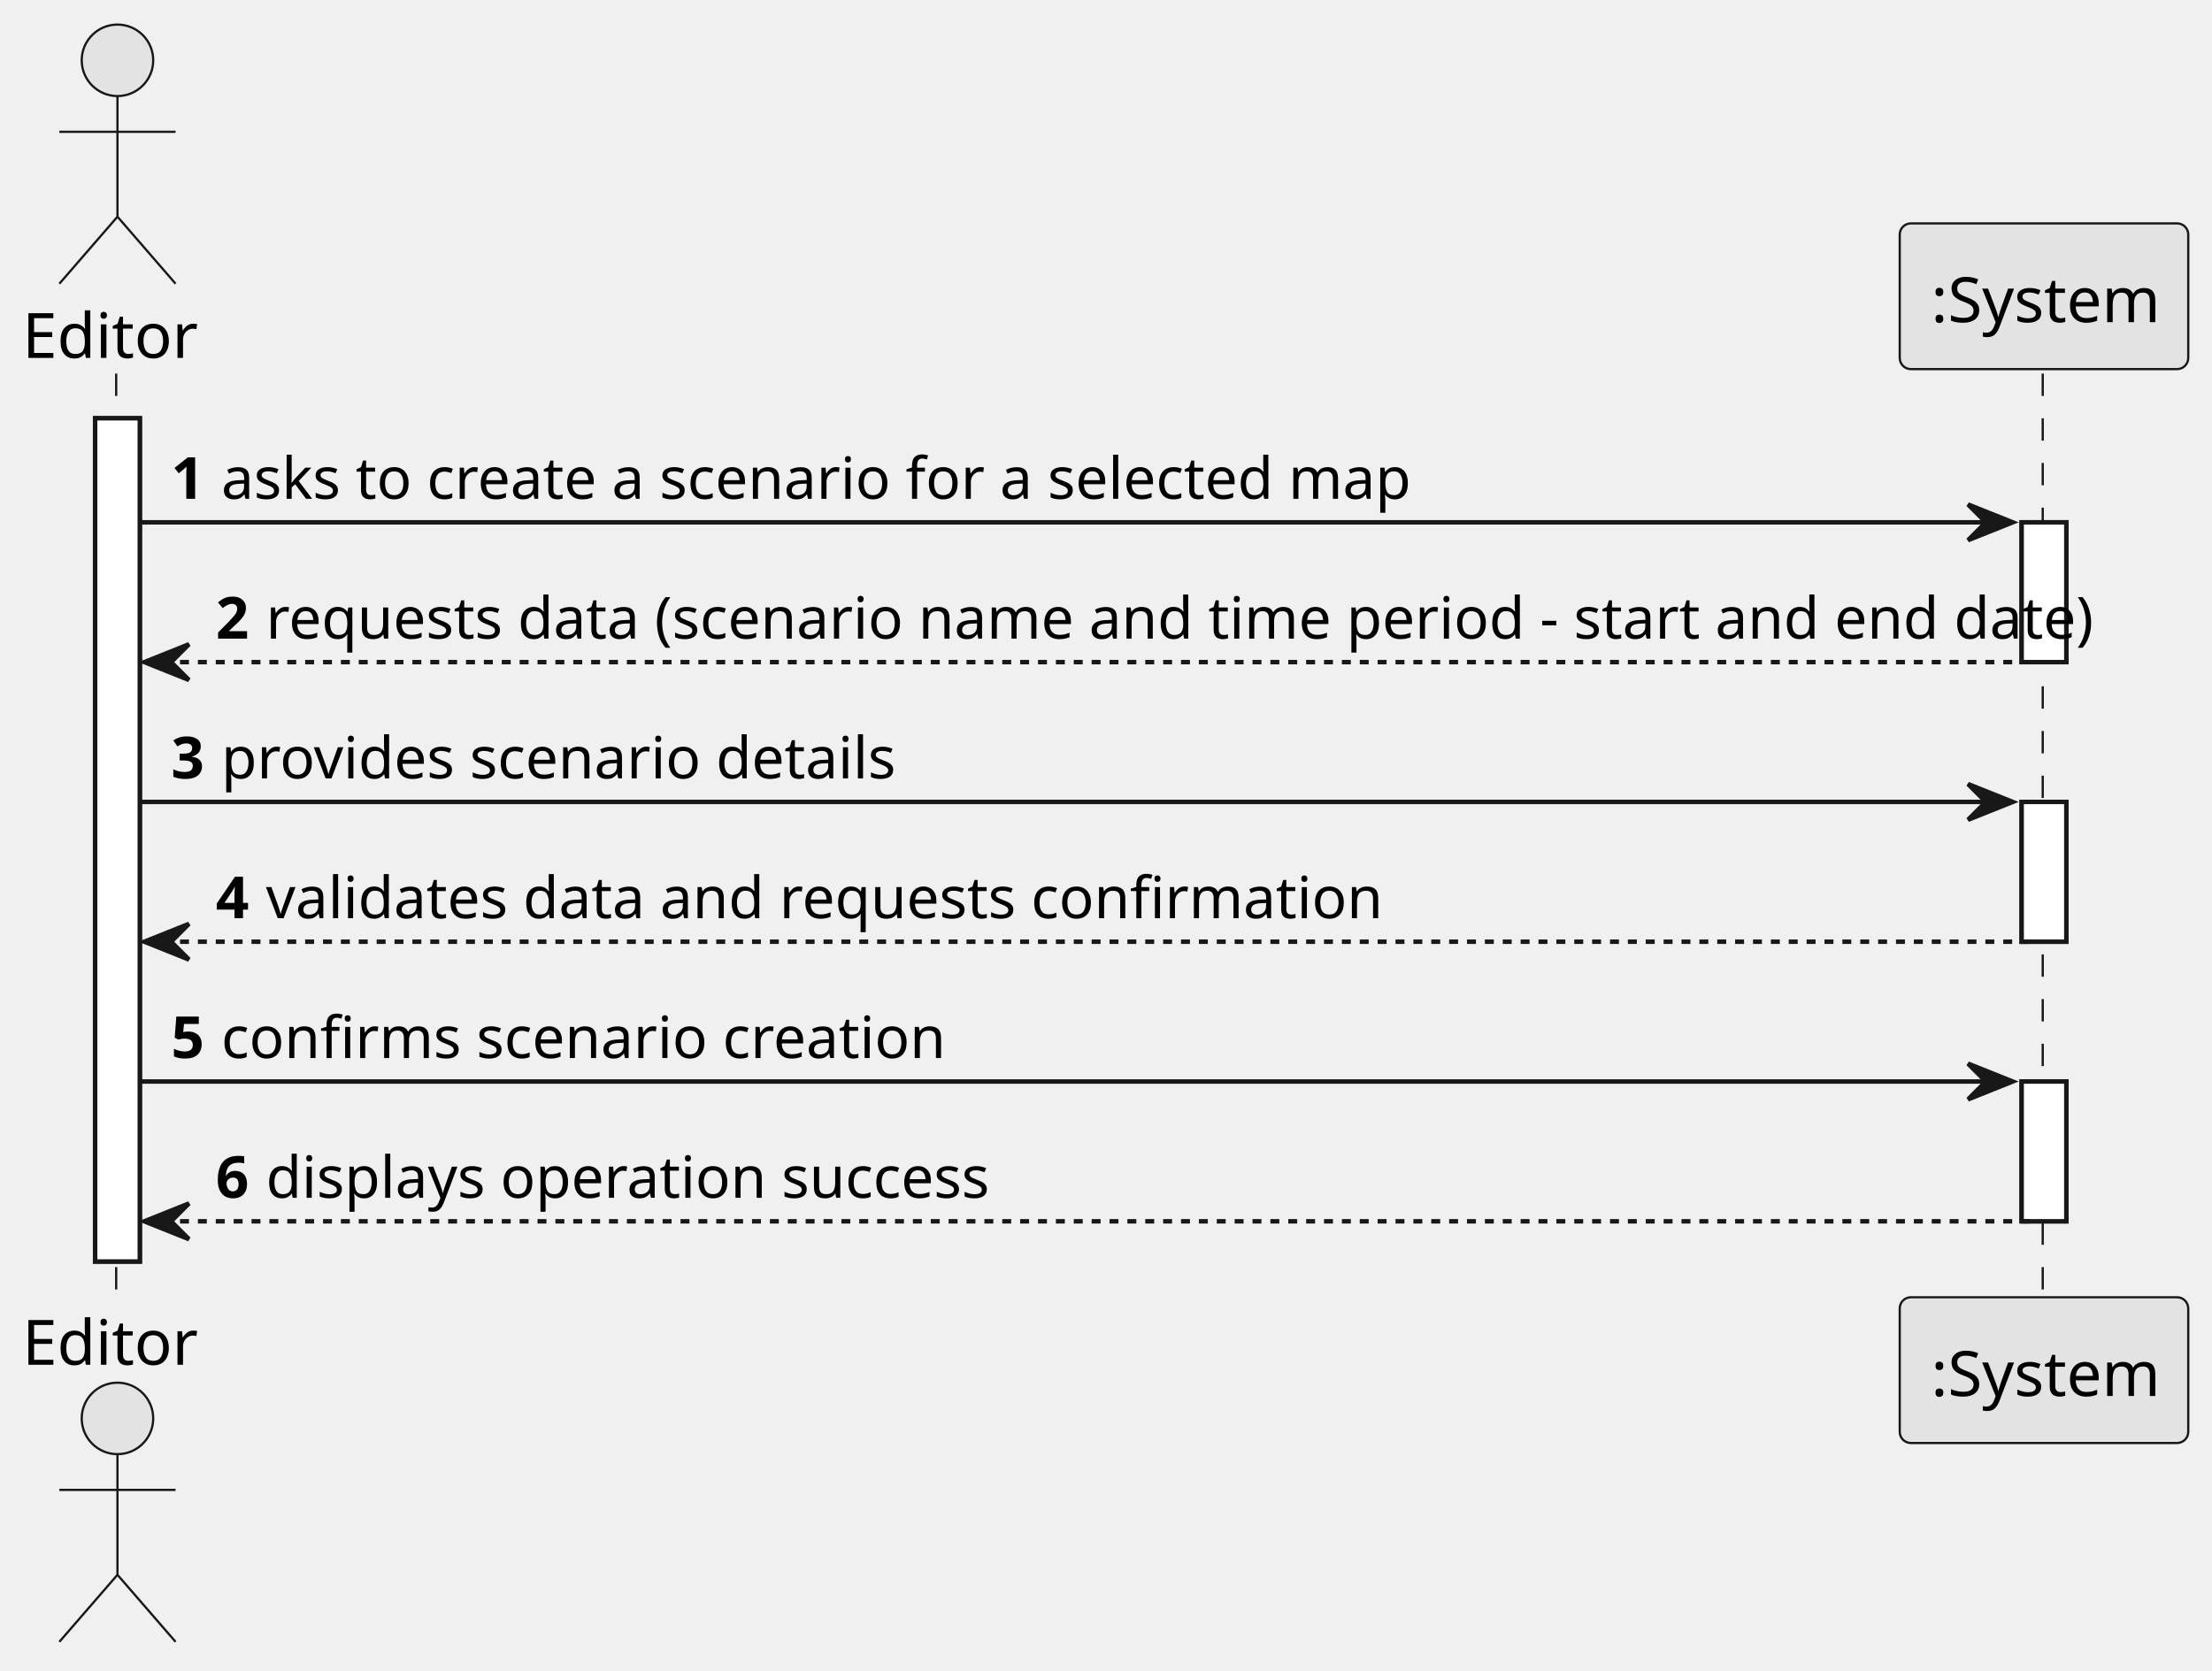
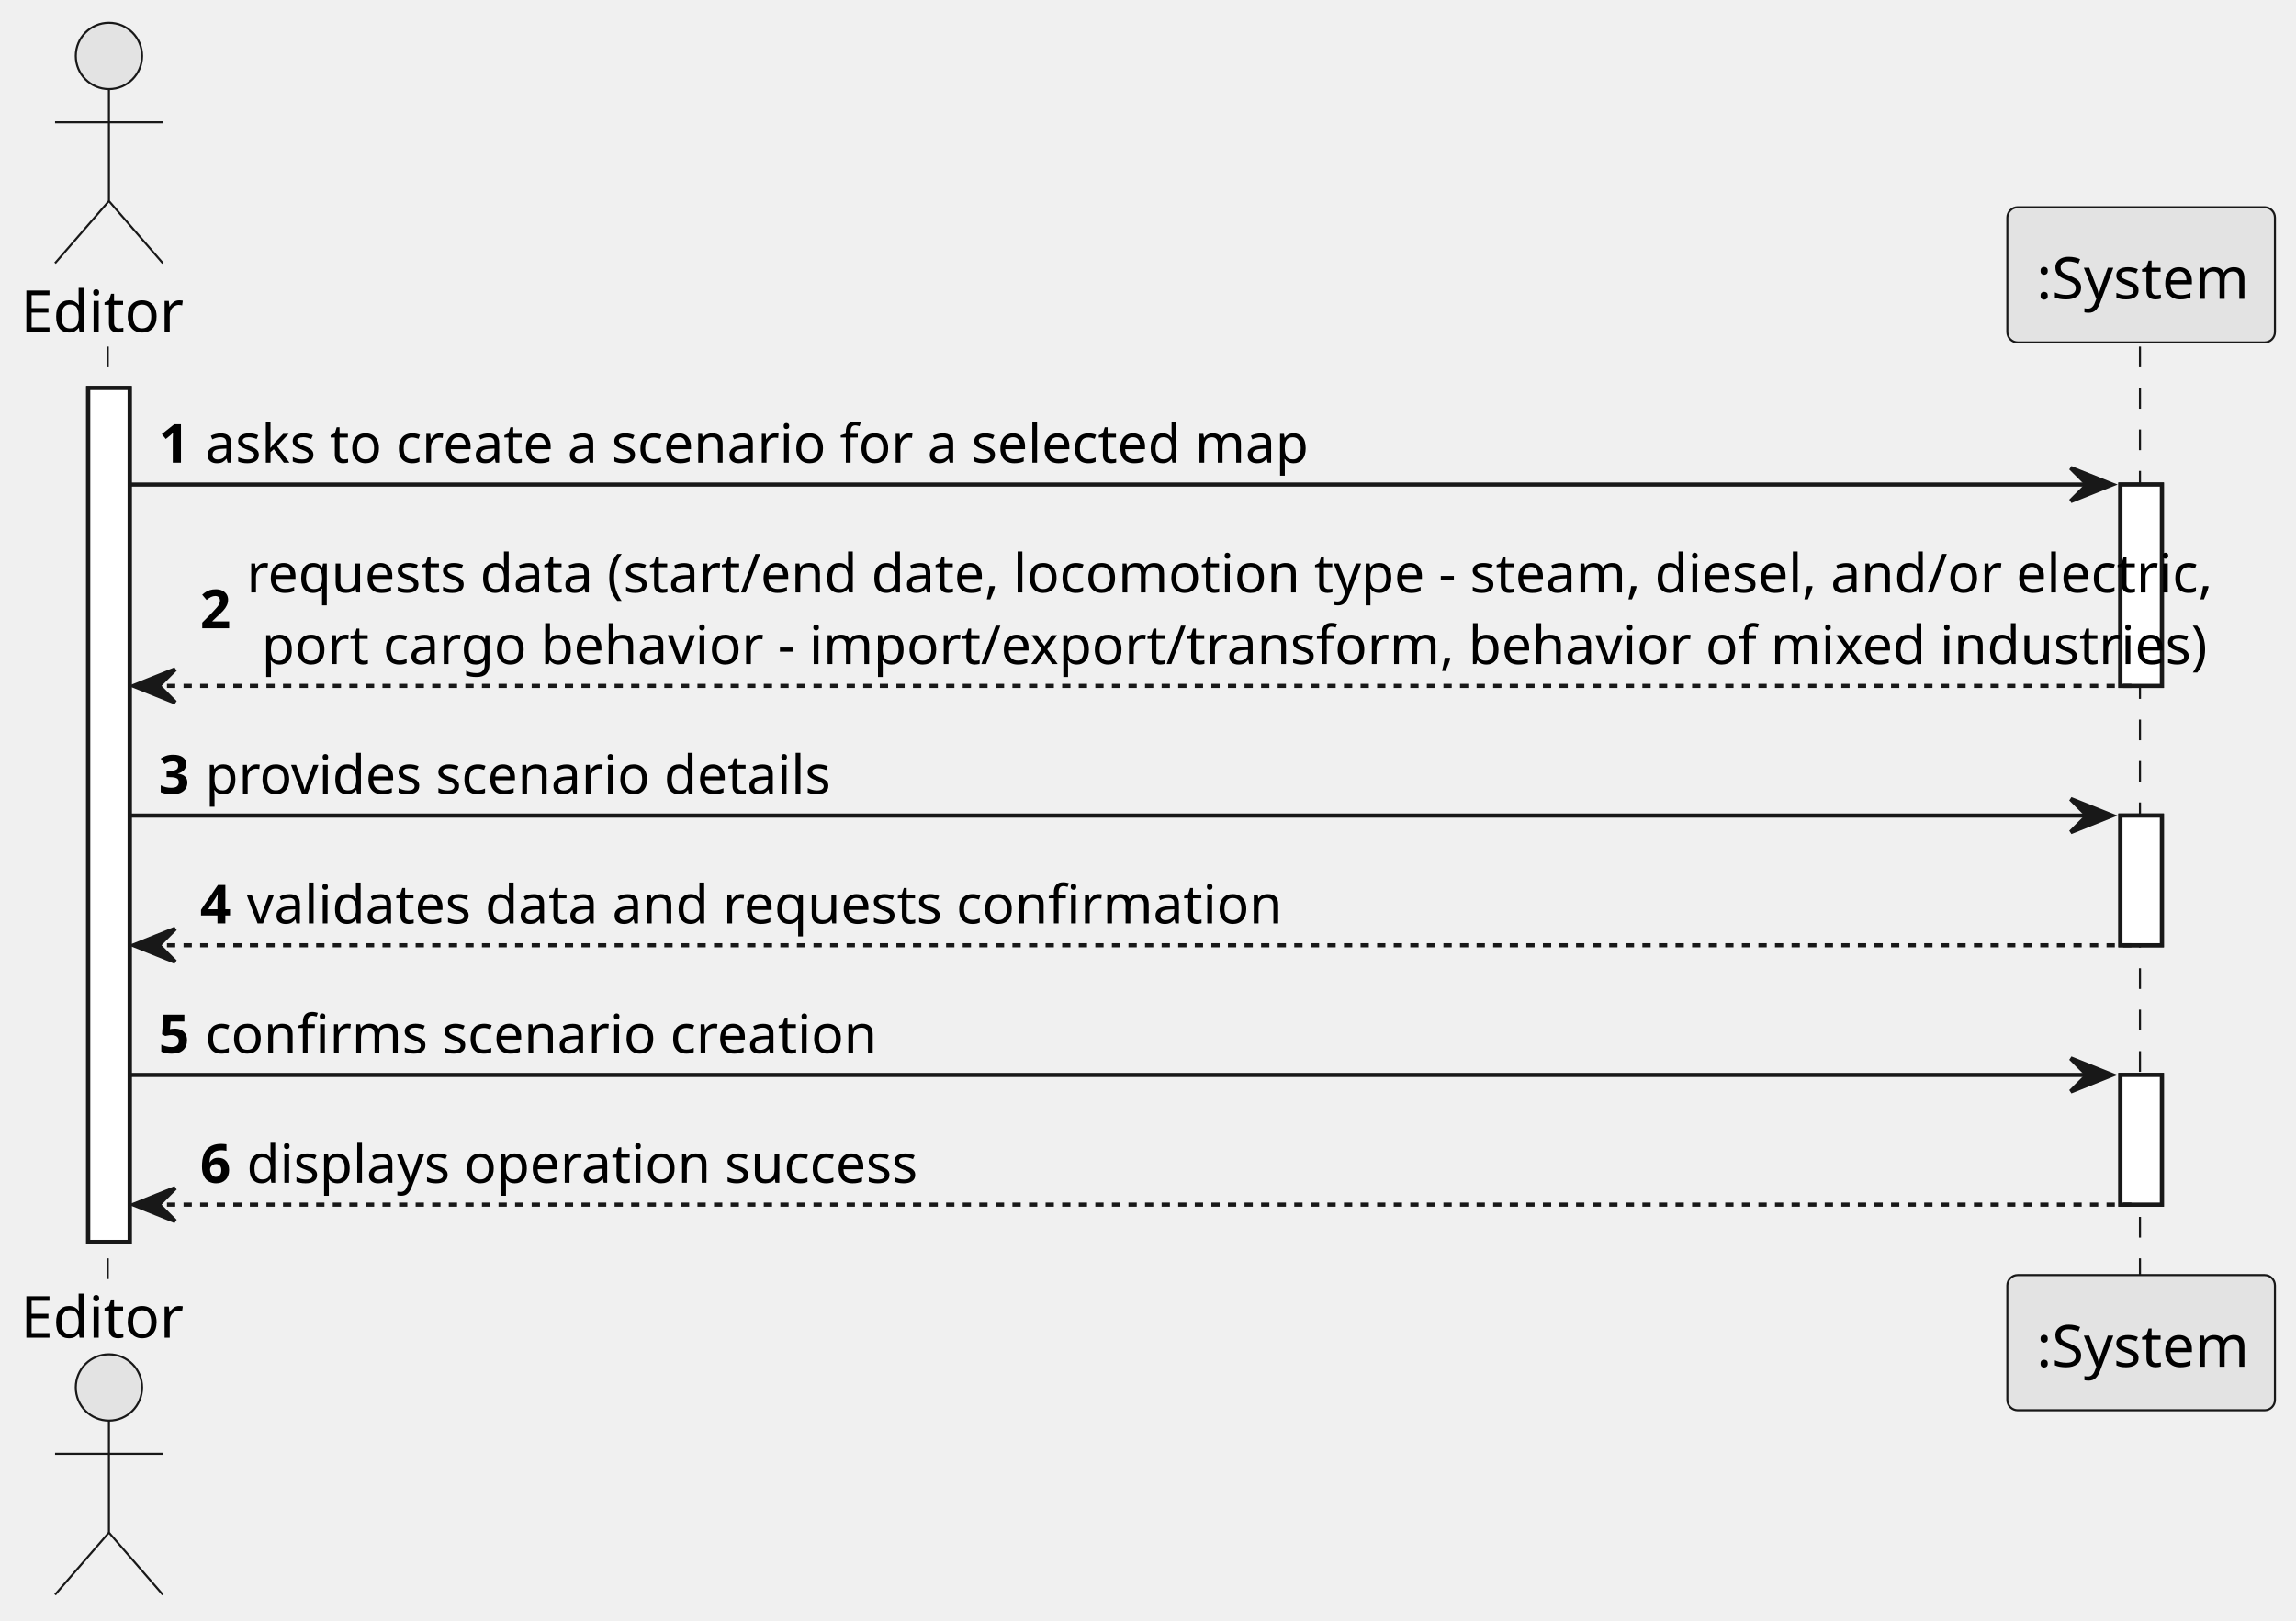
- <svg xmlns="http://www.w3.org/2000/svg" contentStyleType="text/css" height="374px" preserveAspectRatio="none" style="width:495px;height:374px;background:#FFFFFF;" version="1.1" viewBox="0 0 495 374" width="495px" zoomAndPan="magnify">
+ <svg xmlns="http://www.w3.org/2000/svg" contentStyleType="text/css" height="391px" preserveAspectRatio="none" style="width:554px;height:391px;background:#FFFFFF;" version="1.1" viewBox="0 0 554 391" width="554px" zoomAndPan="magnify">
  <defs />
  <g>
-     <rect fill="#FFFFFF" height="188.746" style="stroke:#181818;stroke-width:1.0;" width="10" x="21.286" y="93.621" />
-     <rect fill="#FFFFFF" height="31.291" style="stroke:#181818;stroke-width:1.0;" width="10" x="452.403" y="116.912" />
-     <rect fill="#FFFFFF" height="31.291" style="stroke:#181818;stroke-width:1.0;" width="10" x="452.403" y="179.494" />
-     <rect fill="#FFFFFF" height="31.291" style="stroke:#181818;stroke-width:1.0;" width="10" x="452.403" y="242.076" />
-     <line style="stroke:#181818;stroke-width:0.5;stroke-dasharray:5.0,5.0;" x1="26" x2="26" y1="83.621" y2="291.367" />
-     <line style="stroke:#181818;stroke-width:0.5;stroke-dasharray:5.0,5.0;" x1="457.12" x2="457.12" y1="83.621" y2="291.367" />
+     <rect fill="#FFFFFF" height="206.037" style="stroke:#181818;stroke-width:1.0;" width="10" x="21.286" y="93.621" />
+     <rect fill="#FFFFFF" height="48.582" style="stroke:#181818;stroke-width:1.0;" width="10" x="511.633" y="116.912" />
+     <rect fill="#FFFFFF" height="31.291" style="stroke:#181818;stroke-width:1.0;" width="10" x="511.633" y="196.785" />
+     <rect fill="#FFFFFF" height="31.291" style="stroke:#181818;stroke-width:1.0;" width="10" x="511.633" y="259.367" />
+     <line style="stroke:#181818;stroke-width:0.5;stroke-dasharray:5.0,5.0;" x1="26" x2="26" y1="83.621" y2="308.658" />
+     <line style="stroke:#181818;stroke-width:0.5;stroke-dasharray:5.0,5.0;" x1="516.35" x2="516.35" y1="83.621" y2="308.658" />
    <text fill="#000000" font-family="sans-serif" font-size="14" lengthAdjust="spacing" textLength="36.572" x="5" y="80.107">Editor</text>
    <ellipse cx="26.286" cy="13.5" fill="#E3E3E3" rx="8" ry="8" style="stroke:#181818;stroke-width:0.5;" />
    <path d="M26.286,21.5 L26.286,48.5 M13.286,29.5 L39.286,29.5 M26.286,48.5 L13.286,63.5 M26.286,48.5 L39.286,63.5 " fill="none" style="stroke:#181818;stroke-width:0.5;" />
-     <text fill="#000000" font-family="sans-serif" font-size="14" lengthAdjust="spacing" textLength="36.572" x="5" y="305.475">Editor</text>
-     <ellipse cx="26.286" cy="317.488" fill="#E3E3E3" rx="8" ry="8" style="stroke:#181818;stroke-width:0.5;" />
-     <path d="M26.286,325.488 L26.286,352.488 M13.286,333.488 L39.286,333.488 M26.286,352.488 L13.286,367.488 M26.286,352.488 L39.286,367.488 " fill="none" style="stroke:#181818;stroke-width:0.5;" />
-     <rect fill="#E3E3E3" height="32.621" rx="2.5" ry="2.5" style="stroke:#181818;stroke-width:0.5;" width="64.565" x="425.12" y="50" />
-     <text fill="#000000" font-family="sans-serif" font-size="14" lengthAdjust="spacing" textLength="50.565" x="432.12" y="72.107">:System</text>
-     <rect fill="#E3E3E3" height="32.621" rx="2.5" ry="2.5" style="stroke:#181818;stroke-width:0.5;" width="64.565" x="425.12" y="290.367" />
-     <text fill="#000000" font-family="sans-serif" font-size="14" lengthAdjust="spacing" textLength="50.565" x="432.12" y="312.475">:System</text>
-     <rect fill="#FFFFFF" height="188.746" style="stroke:#181818;stroke-width:1.0;" width="10" x="21.286" y="93.621" />
-     <rect fill="#FFFFFF" height="31.291" style="stroke:#181818;stroke-width:1.0;" width="10" x="452.403" y="116.912" />
-     <rect fill="#FFFFFF" height="31.291" style="stroke:#181818;stroke-width:1.0;" width="10" x="452.403" y="179.494" />
-     <rect fill="#FFFFFF" height="31.291" style="stroke:#181818;stroke-width:1.0;" width="10" x="452.403" y="242.076" />
-     <polygon fill="#181818" points="440.403,112.912,450.403,116.912,440.403,120.912,444.403,116.912" style="stroke:#181818;stroke-width:1.0;" />
-     <line style="stroke:#181818;stroke-width:1.0;" x1="31.286" x2="446.403" y1="116.912" y2="116.912" />
+     <text fill="#000000" font-family="sans-serif" font-size="14" lengthAdjust="spacing" textLength="36.572" x="5" y="322.766">Editor</text>
+     <ellipse cx="26.286" cy="334.779" fill="#E3E3E3" rx="8" ry="8" style="stroke:#181818;stroke-width:0.5;" />
+     <path d="M26.286,342.779 L26.286,369.779 M13.286,350.779 L39.286,350.779 M26.286,369.779 L13.286,384.779 M26.286,369.779 L39.286,384.779 " fill="none" style="stroke:#181818;stroke-width:0.5;" />
+     <rect fill="#E3E3E3" height="32.621" rx="2.5" ry="2.5" style="stroke:#181818;stroke-width:0.5;" width="64.565" x="484.35" y="50" />
+     <text fill="#000000" font-family="sans-serif" font-size="14" lengthAdjust="spacing" textLength="50.565" x="491.35" y="72.107">:System</text>
+     <rect fill="#E3E3E3" height="32.621" rx="2.5" ry="2.5" style="stroke:#181818;stroke-width:0.5;" width="64.565" x="484.35" y="307.658" />
+     <text fill="#000000" font-family="sans-serif" font-size="14" lengthAdjust="spacing" textLength="50.565" x="491.35" y="329.766">:System</text>
+     <rect fill="#FFFFFF" height="206.037" style="stroke:#181818;stroke-width:1.0;" width="10" x="21.286" y="93.621" />
+     <rect fill="#FFFFFF" height="48.582" style="stroke:#181818;stroke-width:1.0;" width="10" x="511.633" y="116.912" />
+     <rect fill="#FFFFFF" height="31.291" style="stroke:#181818;stroke-width:1.0;" width="10" x="511.633" y="196.785" />
+     <rect fill="#FFFFFF" height="31.291" style="stroke:#181818;stroke-width:1.0;" width="10" x="511.633" y="259.367" />
+     <polygon fill="#181818" points="499.633,112.912,509.633,116.912,499.633,120.912,503.633,116.912" style="stroke:#181818;stroke-width:1.0;" />
+     <line style="stroke:#181818;stroke-width:1.0;" x1="31.286" x2="505.633" y1="116.912" y2="116.912" />
    <text fill="#000000" font-family="sans-serif" font-size="13" font-weight="bold" lengthAdjust="spacing" textLength="7.23" x="38.286" y="111.649">1</text>
    <text fill="#000000" font-family="sans-serif" font-size="13" lengthAdjust="spacing" textLength="255.074" x="49.516" y="111.649">asks to create a scenario for a selected map</text>
-     <polygon fill="#181818" points="42.286,144.203,32.286,148.203,42.286,152.203,38.286,148.203" style="stroke:#181818;stroke-width:1.0;" />
-     <line style="stroke:#181818;stroke-width:1.0;stroke-dasharray:2.0,2.0;" x1="36.286" x2="456.403" y1="148.203" y2="148.203" />
-     <text fill="#000000" font-family="sans-serif" font-size="13" font-weight="bold" lengthAdjust="spacing" textLength="7.23" x="48.286" y="142.94">2</text>
-     <text fill="#000000" font-family="sans-serif" font-size="13" lengthAdjust="spacing" textLength="385.887" x="59.516" y="142.94">requests data (scenario name and time period - start and end date)</text>
-     <polygon fill="#181818" points="440.403,175.494,450.403,179.494,440.403,183.494,444.403,179.494" style="stroke:#181818;stroke-width:1.0;" />
-     <line style="stroke:#181818;stroke-width:1.0;" x1="31.286" x2="446.403" y1="179.494" y2="179.494" />
-     <text fill="#000000" font-family="sans-serif" font-size="13" font-weight="bold" lengthAdjust="spacing" textLength="7.23" x="38.286" y="174.231">3</text>
-     <text fill="#000000" font-family="sans-serif" font-size="13" lengthAdjust="spacing" textLength="143.076" x="49.516" y="174.231">provides scenario details</text>
-     <polygon fill="#181818" points="42.286,206.785,32.286,210.785,42.286,214.785,38.286,210.785" style="stroke:#181818;stroke-width:1.0;" />
-     <line style="stroke:#181818;stroke-width:1.0;stroke-dasharray:2.0,2.0;" x1="36.286" x2="456.403" y1="210.785" y2="210.785" />
-     <text fill="#000000" font-family="sans-serif" font-size="13" font-weight="bold" lengthAdjust="spacing" textLength="7.23" x="48.286" y="205.523">4</text>
-     <text fill="#000000" font-family="sans-serif" font-size="13" lengthAdjust="spacing" textLength="233.416" x="59.516" y="205.523">validates data and requests confirmation</text>
-     <polygon fill="#181818" points="440.403,238.076,450.403,242.076,440.403,246.076,444.403,242.076" style="stroke:#181818;stroke-width:1.0;" />
-     <line style="stroke:#181818;stroke-width:1.0;" x1="31.286" x2="446.403" y1="242.076" y2="242.076" />
-     <text fill="#000000" font-family="sans-serif" font-size="13" font-weight="bold" lengthAdjust="spacing" textLength="7.23" x="38.286" y="236.814">5</text>
-     <text fill="#000000" font-family="sans-serif" font-size="13" lengthAdjust="spacing" textLength="151.728" x="49.516" y="236.814">confirms scenario creation</text>
-     <polygon fill="#181818" points="42.286,269.367,32.286,273.367,42.286,277.367,38.286,273.367" style="stroke:#181818;stroke-width:1.0;" />
-     <line style="stroke:#181818;stroke-width:1.0;stroke-dasharray:2.0,2.0;" x1="36.286" x2="456.403" y1="273.367" y2="273.367" />
-     <text fill="#000000" font-family="sans-serif" font-size="13" font-weight="bold" lengthAdjust="spacing" textLength="7.23" x="48.286" y="268.104">6</text>
-     <text fill="#000000" font-family="sans-serif" font-size="13" lengthAdjust="spacing" textLength="155.359" x="59.516" y="268.104">displays operation success</text>
+     <polygon fill="#181818" points="42.286,161.494,32.286,165.494,42.286,169.494,38.286,165.494" style="stroke:#181818;stroke-width:1.0;" />
+     <line style="stroke:#181818;stroke-width:1.0;stroke-dasharray:2.0,2.0;" x1="36.286" x2="515.633" y1="165.494" y2="165.494" />
+     <text fill="#000000" font-family="sans-serif" font-size="13" font-weight="bold" lengthAdjust="spacing" textLength="7.23" x="48.286" y="151.586">2</text>
+     <text fill="#000000" font-family="sans-serif" font-size="13" lengthAdjust="spacing" textLength="445.117" x="59.516" y="142.94">requests data (start/end date, locomotion type - steam, diesel, and/or electric,</text>
+     <text fill="#000000" font-family="sans-serif" font-size="13" lengthAdjust="spacing" textLength="431.349" x="63.128" y="160.231">port cargo behavior - import/export/transform, behavior of mixed industries)</text>
+     <polygon fill="#181818" points="499.633,192.785,509.633,196.785,499.633,200.785,503.633,196.785" style="stroke:#181818;stroke-width:1.0;" />
+     <line style="stroke:#181818;stroke-width:1.0;" x1="31.286" x2="505.633" y1="196.785" y2="196.785" />
+     <text fill="#000000" font-family="sans-serif" font-size="13" font-weight="bold" lengthAdjust="spacing" textLength="7.23" x="38.286" y="191.523">3</text>
+     <text fill="#000000" font-family="sans-serif" font-size="13" lengthAdjust="spacing" textLength="143.076" x="49.516" y="191.523">provides scenario details</text>
+     <polygon fill="#181818" points="42.286,224.076,32.286,228.076,42.286,232.076,38.286,228.076" style="stroke:#181818;stroke-width:1.0;" />
+     <line style="stroke:#181818;stroke-width:1.0;stroke-dasharray:2.0,2.0;" x1="36.286" x2="515.633" y1="228.076" y2="228.076" />
+     <text fill="#000000" font-family="sans-serif" font-size="13" font-weight="bold" lengthAdjust="spacing" textLength="7.23" x="48.286" y="222.814">4</text>
+     <text fill="#000000" font-family="sans-serif" font-size="13" lengthAdjust="spacing" textLength="233.416" x="59.516" y="222.814">validates data and requests confirmation</text>
+     <polygon fill="#181818" points="499.633,255.367,509.633,259.367,499.633,263.367,503.633,259.367" style="stroke:#181818;stroke-width:1.0;" />
+     <line style="stroke:#181818;stroke-width:1.0;" x1="31.286" x2="505.633" y1="259.367" y2="259.367" />
+     <text fill="#000000" font-family="sans-serif" font-size="13" font-weight="bold" lengthAdjust="spacing" textLength="7.23" x="38.286" y="254.105">5</text>
+     <text fill="#000000" font-family="sans-serif" font-size="13" lengthAdjust="spacing" textLength="151.728" x="49.516" y="254.105">confirms scenario creation</text>
+     <polygon fill="#181818" points="42.286,286.658,32.286,290.658,42.286,294.658,38.286,290.658" style="stroke:#181818;stroke-width:1.0;" />
+     <line style="stroke:#181818;stroke-width:1.0;stroke-dasharray:2.0,2.0;" x1="36.286" x2="515.633" y1="290.658" y2="290.658" />
+     <text fill="#000000" font-family="sans-serif" font-size="13" font-weight="bold" lengthAdjust="spacing" textLength="7.23" x="48.286" y="285.396">6</text>
+     <text fill="#000000" font-family="sans-serif" font-size="13" lengthAdjust="spacing" textLength="155.359" x="59.516" y="285.396">displays operation success</text>
  </g>
</svg>
